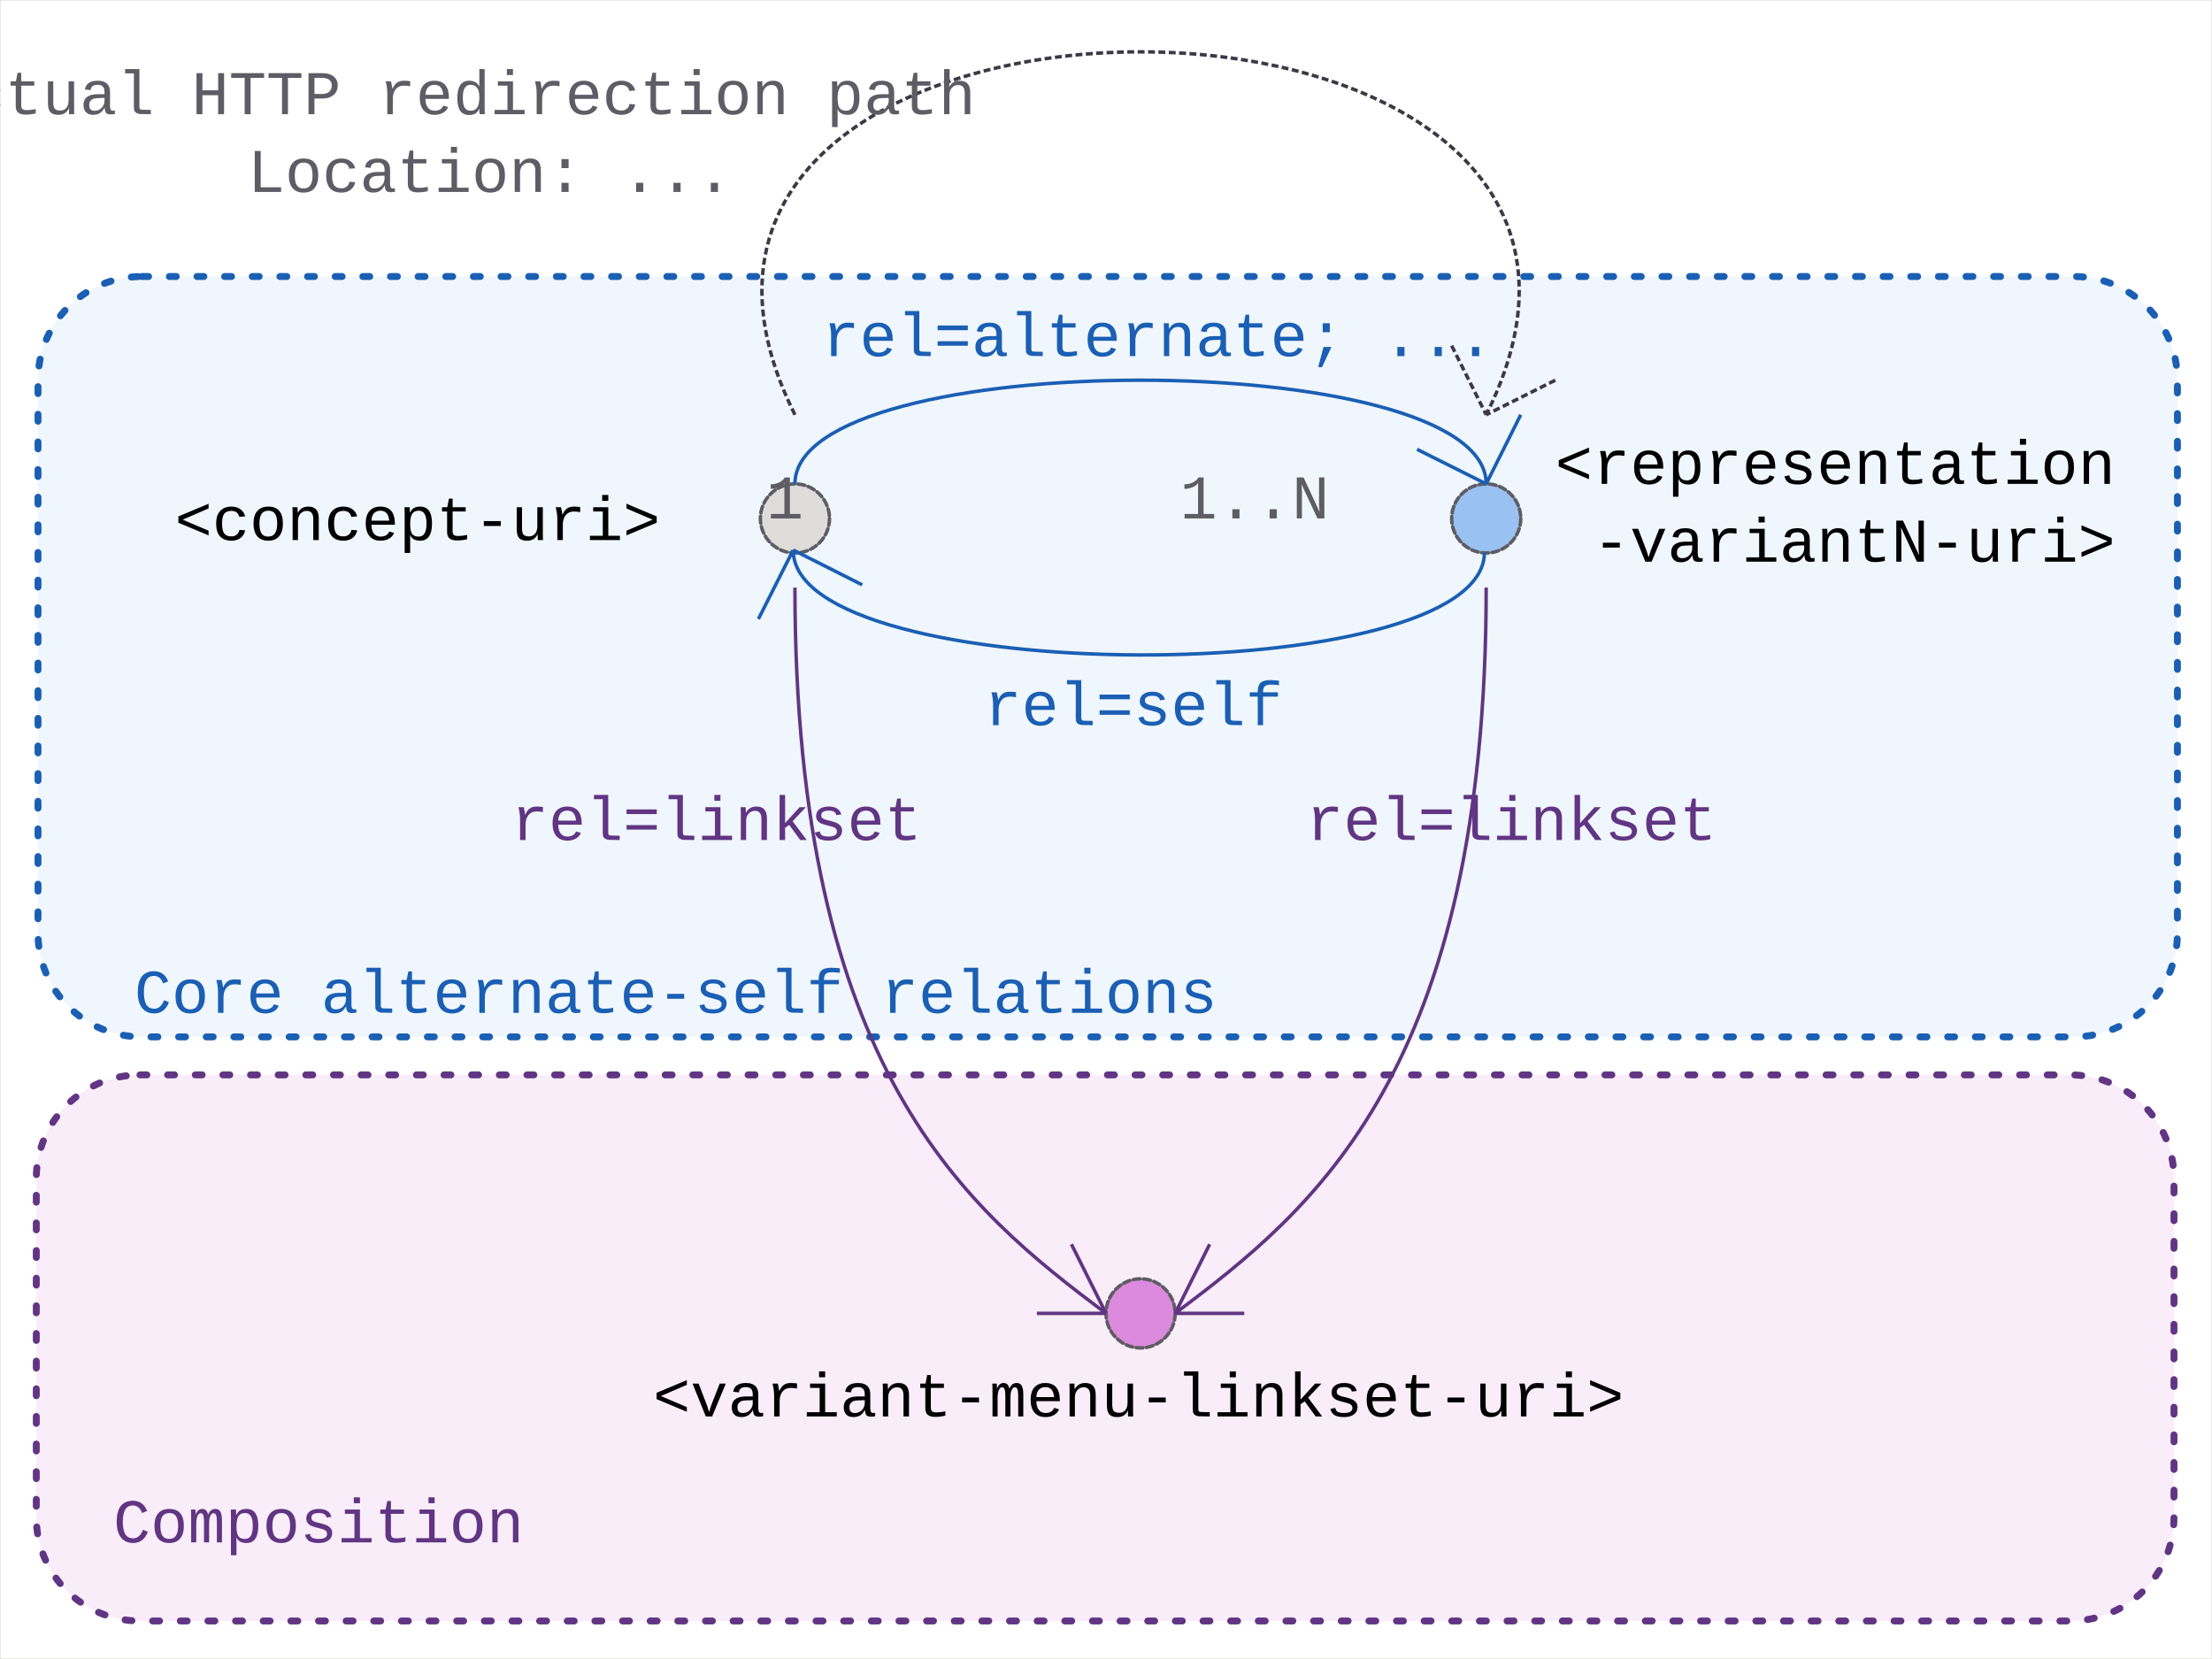
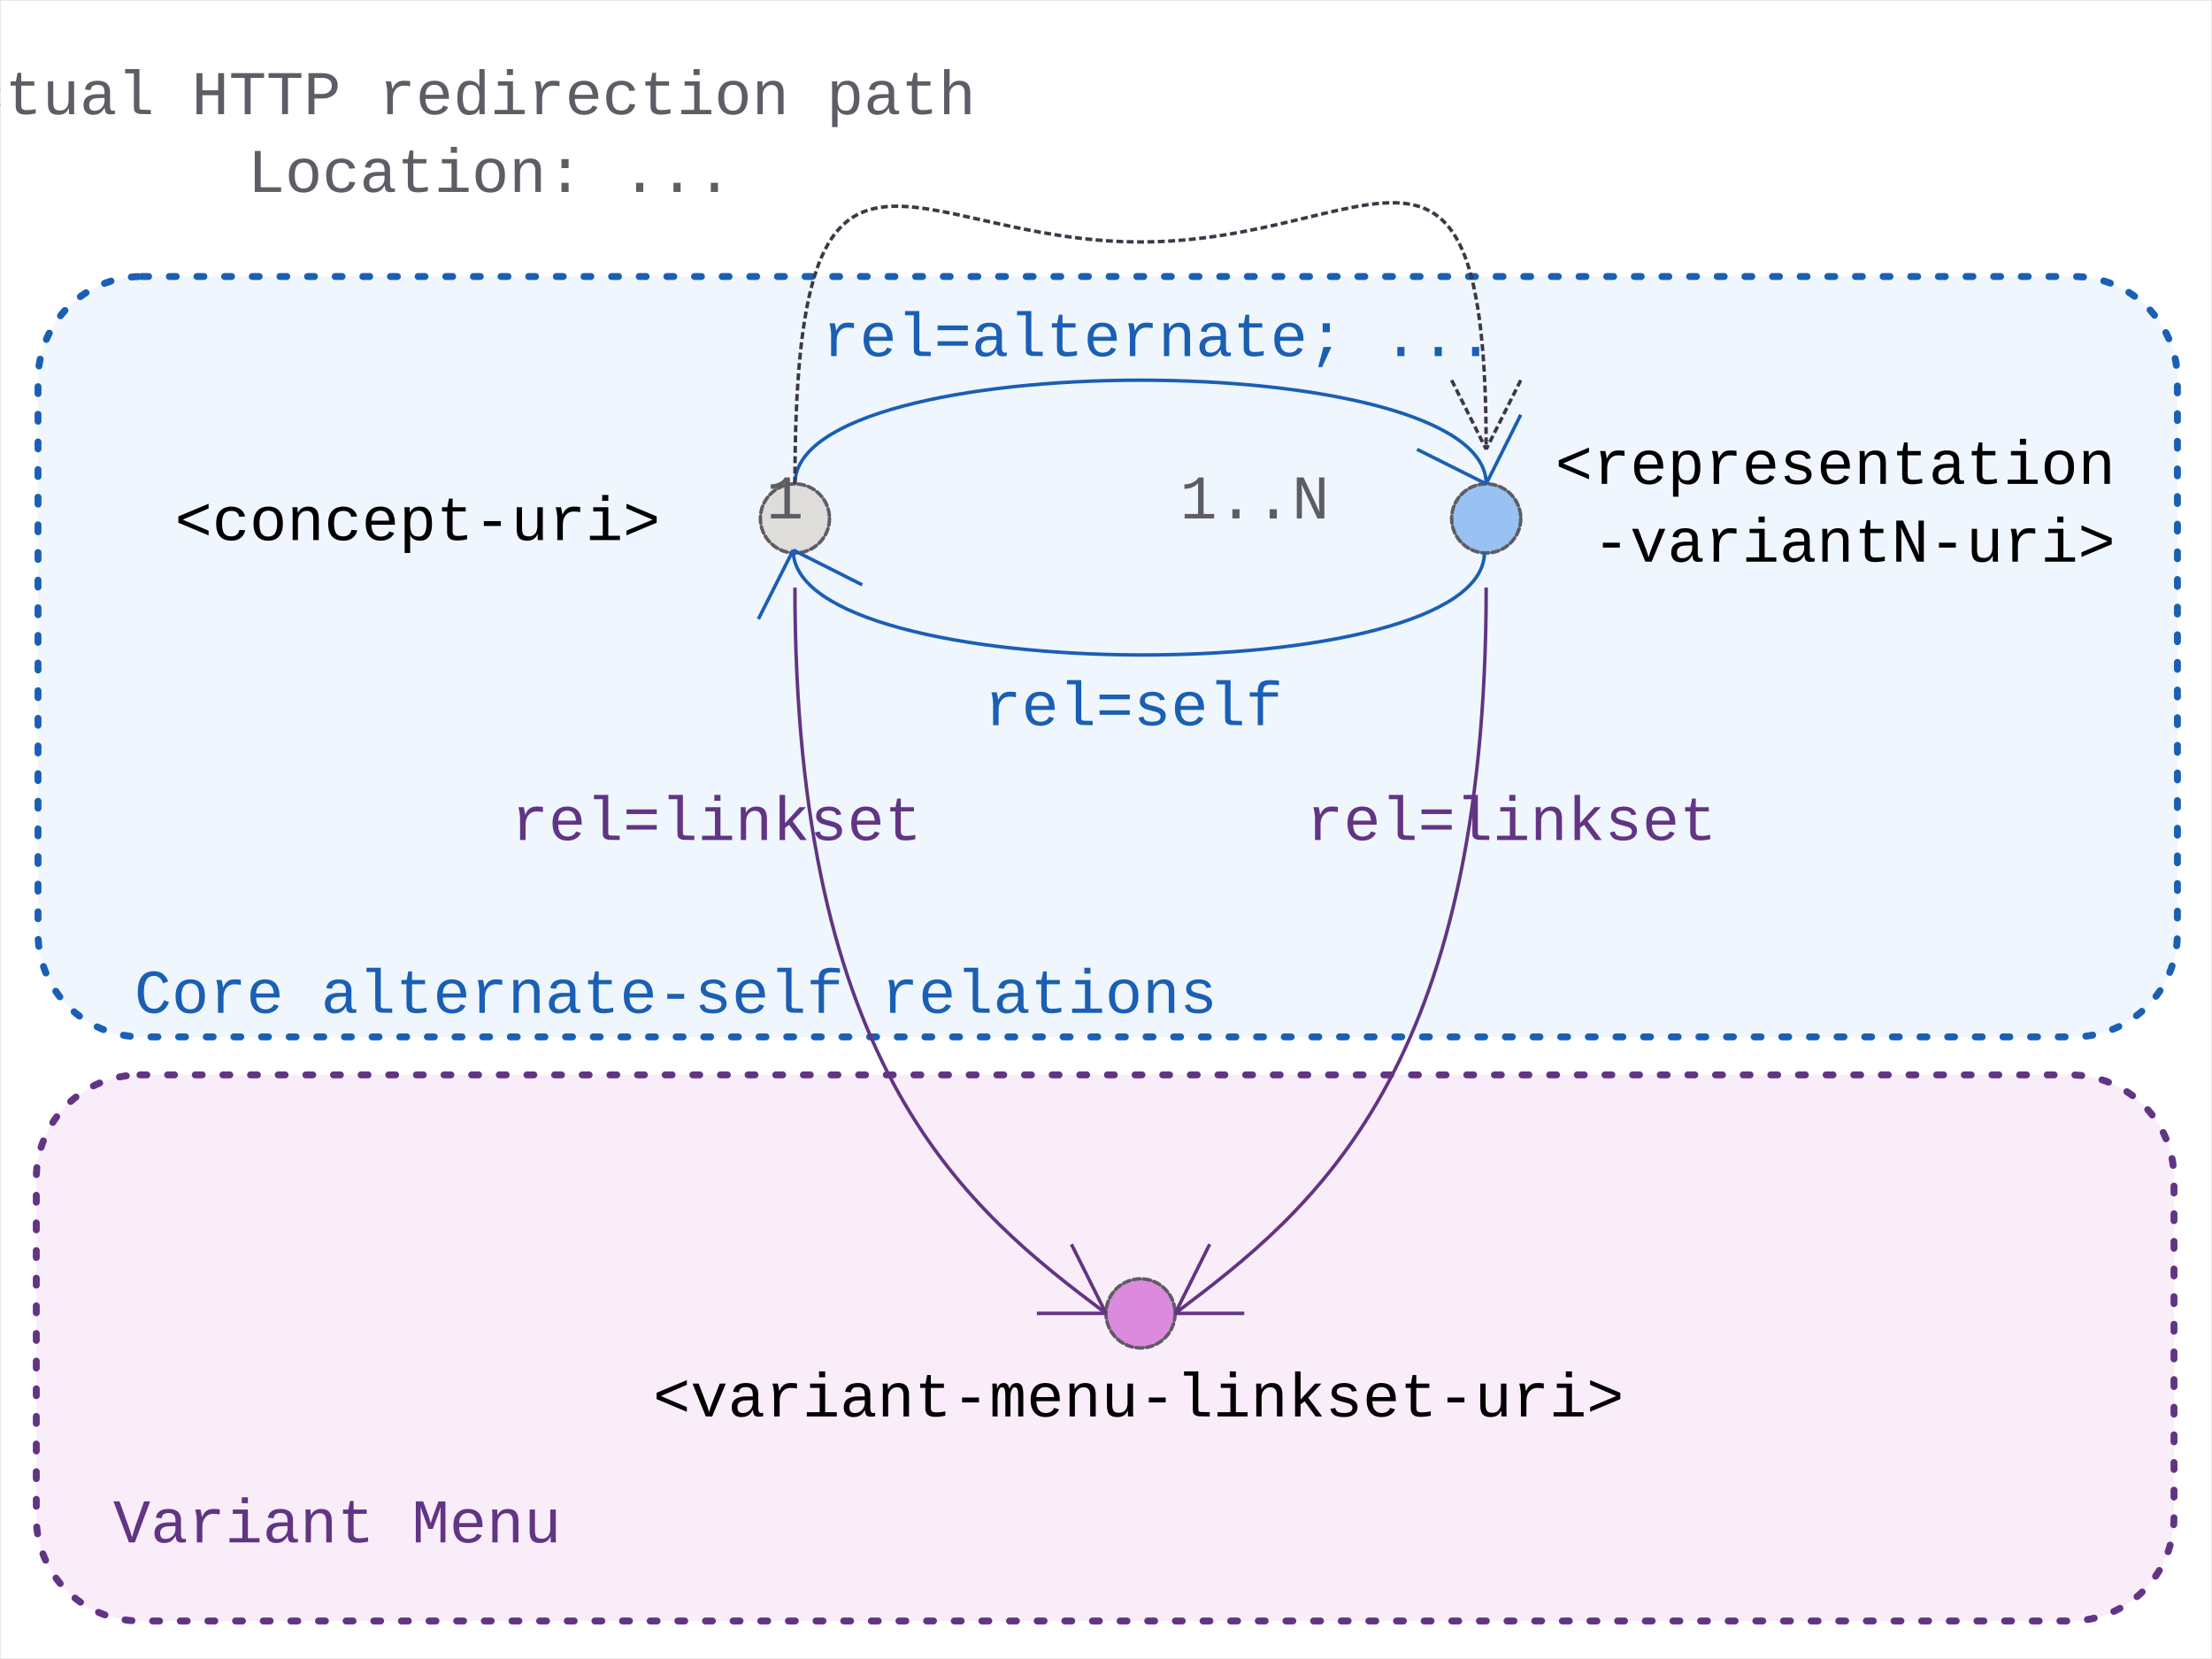
<svg xmlns="http://www.w3.org/2000/svg" width="640" height="480" viewBox="0 0 169.333 127" version="1.1" id="svg982">
  <defs id="defs979">
    <clipPath clipPathUnits="userSpaceOnUse" id="clipPath3602">
      <g id="g3606">
        <path d="M 0,0 H 800 V 600 H 0 Z" clip-rule="nonzero" id="path3604" />
      </g>
    </clipPath>
  </defs>
  <g id="layer1">
    <rect style="fill:#dc8add;fill-opacity:0.15;stroke:#613583;stroke-width:0.529;stroke-linecap:round;stroke-linejoin:round;stroke-dasharray:0.529, 1.587;stroke-dashoffset:0" id="rect1625" width="163.645" height="41.804" x="2.778" y="82.285" rx="7.937" ry="7.938" />
    <rect style="fill:#99c1f1;fill-opacity:0.15;stroke:#1a5fb4;stroke-width:0.529;stroke-linecap:round;stroke-linejoin:round;stroke-dasharray:0.529, 1.587;stroke-dashoffset:0" id="rect1013" width="163.777" height="58.208" x="2.91" y="21.167" rx="7.937" ry="7.938" />
    <rect style="opacity:0.458;fill:none;stroke:#888a85;stroke-width:0.026;stroke-linecap:round;stroke-linejoin:round" id="rect6783" width="169.307" height="126.974" x="0.013" y="0.013" ry="1.2715655e-06" rx="1.2715655e-06" />
    <text xml:space="preserve" style="font-size:4.763px;line-height:1.25;font-family:'Liberation Mono';-inkscape-font-specification:'Liberation Mono';fill:#1a5fb4;stroke-width:0.265" x="62.937" y="27.263" id="text21396">
      <tspan id="tspan21394" style="font-size:4.763px;fill:#1a5fb4;fill-opacity:1;stroke-width:0.265" x="62.937" y="27.263">rel=alternate; ...</tspan>
    </text>
    <circle style="fill:#deddda;stroke:#5e5c64;stroke-width:0.265;stroke-linecap:round;stroke-linejoin:round;stroke-dasharray:0.529, 0.265" id="path845" cx="60.854" cy="39.688" r="2.646" />
    <circle style="fill:#99c1f1;stroke:#5e5c64;stroke-width:0.265;stroke-linecap:round;stroke-linejoin:round;stroke-dasharray:0.529, 0.265" id="circle847" cx="113.771" cy="39.688" r="2.646" />
    <text xml:space="preserve" style="font-size:4.763px;line-height:1.25;font-family:'Liberation Mono';-inkscape-font-specification:'Liberation Mono';stroke-width:0.265" x="13.392" y="41.345" id="text916">
      <tspan id="tspan914" style="font-size:4.763px;fill:#000000;fill-opacity:1;stroke-width:0.265" x="13.392" y="41.345">&lt;concept-uri&gt;</tspan>
    </text>
    <text xml:space="preserve" style="font-size:4.763px;line-height:1.25;font-family:'Liberation Mono';-inkscape-font-specification:'Liberation Mono';stroke-width:0.265" x="119.062" y="37.042" id="text920">
      <tspan id="tspan918" style="font-size:4.763px;fill:#000000;fill-opacity:1;stroke-width:0.265" x="119.062" y="37.042">&lt;representation</tspan>
      <tspan style="font-size:4.763px;fill:#000000;fill-opacity:1;stroke-width:0.265" x="119.062" y="42.995" id="tspan550"> -variantN-uri&gt;</tspan>
    </text>
    <path id="path924" style="fill:none;stroke:#1a5fb4;stroke-width:0.265px;stroke-linecap:butt;stroke-linejoin:miter;stroke-opacity:1" d="m 108.479,34.396 5.292,2.646 m 2.646,-5.292 -2.646,5.292 m -52.917,-10e-7 c 0,-10.583 52.917,-10.583 52.917,10e-7" />
    <text xml:space="preserve" style="font-size:4.763px;line-height:1.25;font-family:'Liberation Mono';-inkscape-font-specification:'Liberation Mono';fill:#613583;stroke-width:0.265" x="8.668" y="118.074" id="text1629">
-       <tspan id="tspan1627" style="font-size:4.763px;fill:#613583;stroke:none;stroke-width:0.265" x="8.668" y="118.074">Composition</tspan>
+       <tspan id="tspan1627" style="font-size:4.763px;fill:#613583;stroke:none;stroke-width:0.265" x="8.668" y="118.074">Variant Menu</tspan>
    </text>
    <text xml:space="preserve" style="font-size:4.763px;line-height:1.25;font-family:'Liberation Mono';-inkscape-font-specification:'Liberation Mono';stroke-width:0.265" x="50.001" y="108.433" id="text1647">
      <tspan id="tspan1645" style="font-size:4.763px;fill:#000000;fill-opacity:1;stroke-width:0.265" x="50.001" y="108.433">&lt;variant-menu-linkset-uri&gt;</tspan>
    </text>
    <text xml:space="preserve" style="font-size:4.763px;line-height:1.25;font-family:'Liberation Mono';-inkscape-font-specification:'Liberation Mono';fill:#613583;stroke-width:0.265" x="39.125" y="64.305" id="text3107">
      <tspan id="tspan3105" style="font-size:4.763px;fill:#613583;fill-opacity:1;stroke-width:0.265" x="39.125" y="64.305">rel=linkset</tspan>
    </text>
    <text xml:space="preserve" style="font-size:4.763px;line-height:1.25;font-family:'Liberation Mono';-inkscape-font-specification:'Liberation Mono';fill:#1a5fb4;stroke-width:0.265" x="10.283" y="77.534" id="text1623">
      <tspan id="tspan1621" style="font-size:4.763px;fill:#1a5fb4;stroke:none;stroke-width:0.265" x="10.283" y="77.534">Core alternate-self relations</tspan>
    </text>
    <circle style="fill:#dc8add;stroke:#5e5c64;stroke-width:0.265;stroke-linecap:round;stroke-linejoin:round;stroke-dasharray:0.529, 0.265" id="circle4128" cx="87.312" cy="100.542" r="2.646" />
    <path id="path4130" style="fill:none;stroke:#613583;stroke-width:0.265px;stroke-linecap:butt;stroke-linejoin:miter;stroke-opacity:1" d="m 92.604,95.25 -2.646,5.292 m 5.292,0 H 89.958 M 113.771,44.979 c 0,37.042 -13.229,47.625 -23.812,55.563" />
    <text xml:space="preserve" style="font-size:4.763px;line-height:1.25;font-family:'Liberation Mono';-inkscape-font-specification:'Liberation Mono';fill:#613583;stroke-width:0.265" x="99.979" y="64.305" id="text4134">
      <tspan id="tspan4132" style="font-size:4.763px;fill:#613583;fill-opacity:1;stroke-width:0.265" x="99.979" y="64.305">rel=linkset</tspan>
    </text>
-     <path id="path599" style="fill:none;stroke:#3d3846;stroke-width:0.265px;stroke-linecap:butt;stroke-linejoin:miter;stroke-dasharray:0.529, 0.265;stroke-dashoffset:0;stroke-opacity:1" d="M 111.125,26.458 113.771,31.75 m 5.292,-2.646 -5.292,2.646 m -52.917,0 c -18.521,-37.042 71.437,-37.042 52.917,0" />
+     <path id="path599" style="fill:none;stroke:#3d3846;stroke-width:0.265px;stroke-linecap:butt;stroke-linejoin:miter;stroke-dasharray:0.529, 0.265;stroke-dashoffset:0;stroke-opacity:1" d="m 111.125,29.104 2.646,5.292 m 2.646,-5.292 -2.646,5.292 m -52.917,2.646 c 0,-31.75 8.599,-18.521 26.458,-18.521 17.859,-1e-6 26.458,-13.229 26.458,15.875" />
    <text xml:space="preserve" style="font-size:4.763px;line-height:1.25;font-family:'Liberation Mono';-inkscape-font-specification:'Liberation Mono';fill:#5e5c64;stroke-width:0.265;text-anchor:middle;text-align:center" x="84.335" y="8.743" id="text1206">
      <tspan id="tspan1204" style="font-size:4.763px;fill:#5e5c64;fill-opacity:1;stroke-width:0.265;text-anchor:middle;text-align:center" x="44.682" y="8.743">actual HTTP redirection path</tspan>
      <tspan style="font-size:4.763px;fill:#5e5c64;fill-opacity:1;stroke-width:0.265;text-anchor:middle;text-align:center" x="44.682" y="14.696" id="tspan1208">Location: ...</tspan>
    </text>
    <path id="path1210" style="fill:none;stroke:#613583;stroke-width:0.265px;stroke-linecap:butt;stroke-linejoin:miter;stroke-opacity:1" d="m 82.021,95.25 2.646,5.292 m -5.292,0 h 5.292 M 60.854,44.979 c 0,37.042 13.229,47.625 23.813,55.563" />
    <text xml:space="preserve" style="font-size:4.763px;line-height:1.25;font-family:'Liberation Mono';-inkscape-font-specification:'Liberation Mono';fill:#1a5fb4;stroke-width:0.265" x="75.334" y="55.516" id="text1214">
      <tspan id="tspan1212" style="font-size:4.763px;fill:#1a5fb4;fill-opacity:1;stroke-width:0.265" x="75.334" y="55.516">rel=self</tspan>
    </text>
    <path id="path1216" style="fill:none;stroke:#1a5fb4;stroke-width:0.265px;stroke-linecap:butt;stroke-linejoin:miter;stroke-opacity:1" d="M 66.004,44.771 60.722,42.106 m -2.665,5.282 2.665,-5.282 m 52.916,0.188 C 113.601,52.878 60.685,52.69 60.722,42.106" />
    <text xml:space="preserve" style="font-size:4.763px;line-height:1.25;font-family:'Liberation Mono';-inkscape-font-specification:'Liberation Mono';text-align:center;text-anchor:middle;fill:#5e5c64;stroke-width:0.265" x="103.188" y="39.688" id="text1304">
      <tspan style="font-size:4.763px;text-align:center;text-anchor:middle;fill:#5e5c64;fill-opacity:1;stroke-width:0.265" x="103.188" y="39.688" id="tspan1302">1..N</tspan>
    </text>
    <text xml:space="preserve" style="font-size:4.763px;line-height:1.25;font-family:'Liberation Mono';-inkscape-font-specification:'Liberation Mono';text-align:center;text-anchor:middle;fill:#5e5c64;stroke-width:0.265" x="67.231" y="39.688" id="text1310">
      <tspan style="font-size:4.763px;text-align:center;text-anchor:middle;fill:#5e5c64;fill-opacity:1;stroke-width:0.265" x="67.231" y="39.688" id="tspan1308">1</tspan>
    </text>
  </g>
</svg>
